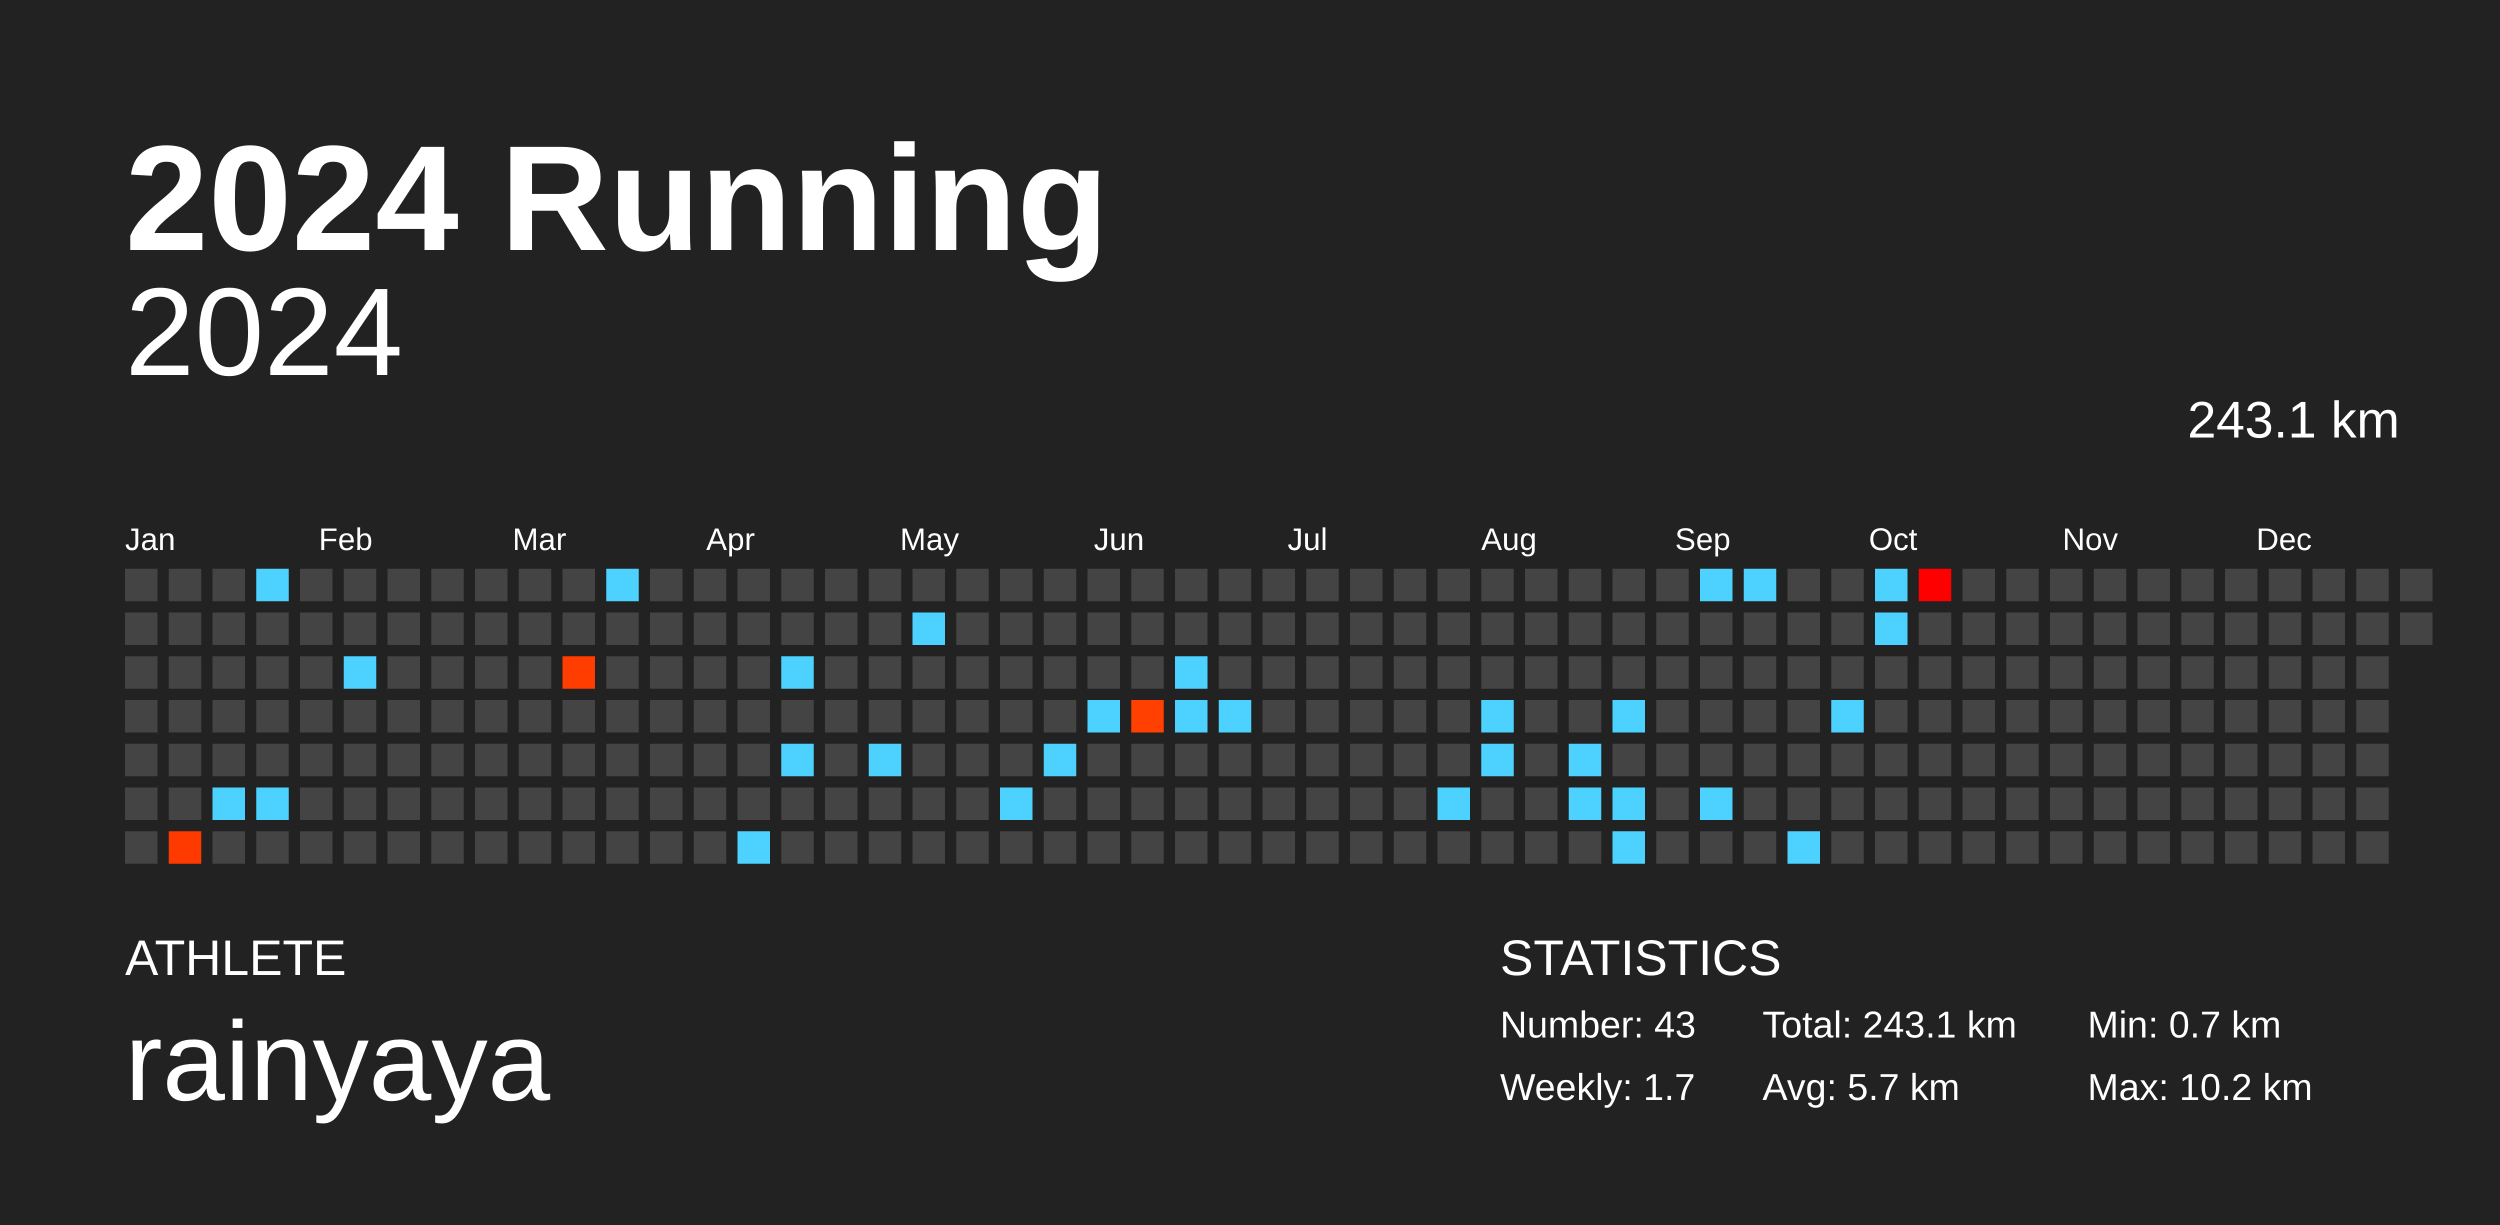
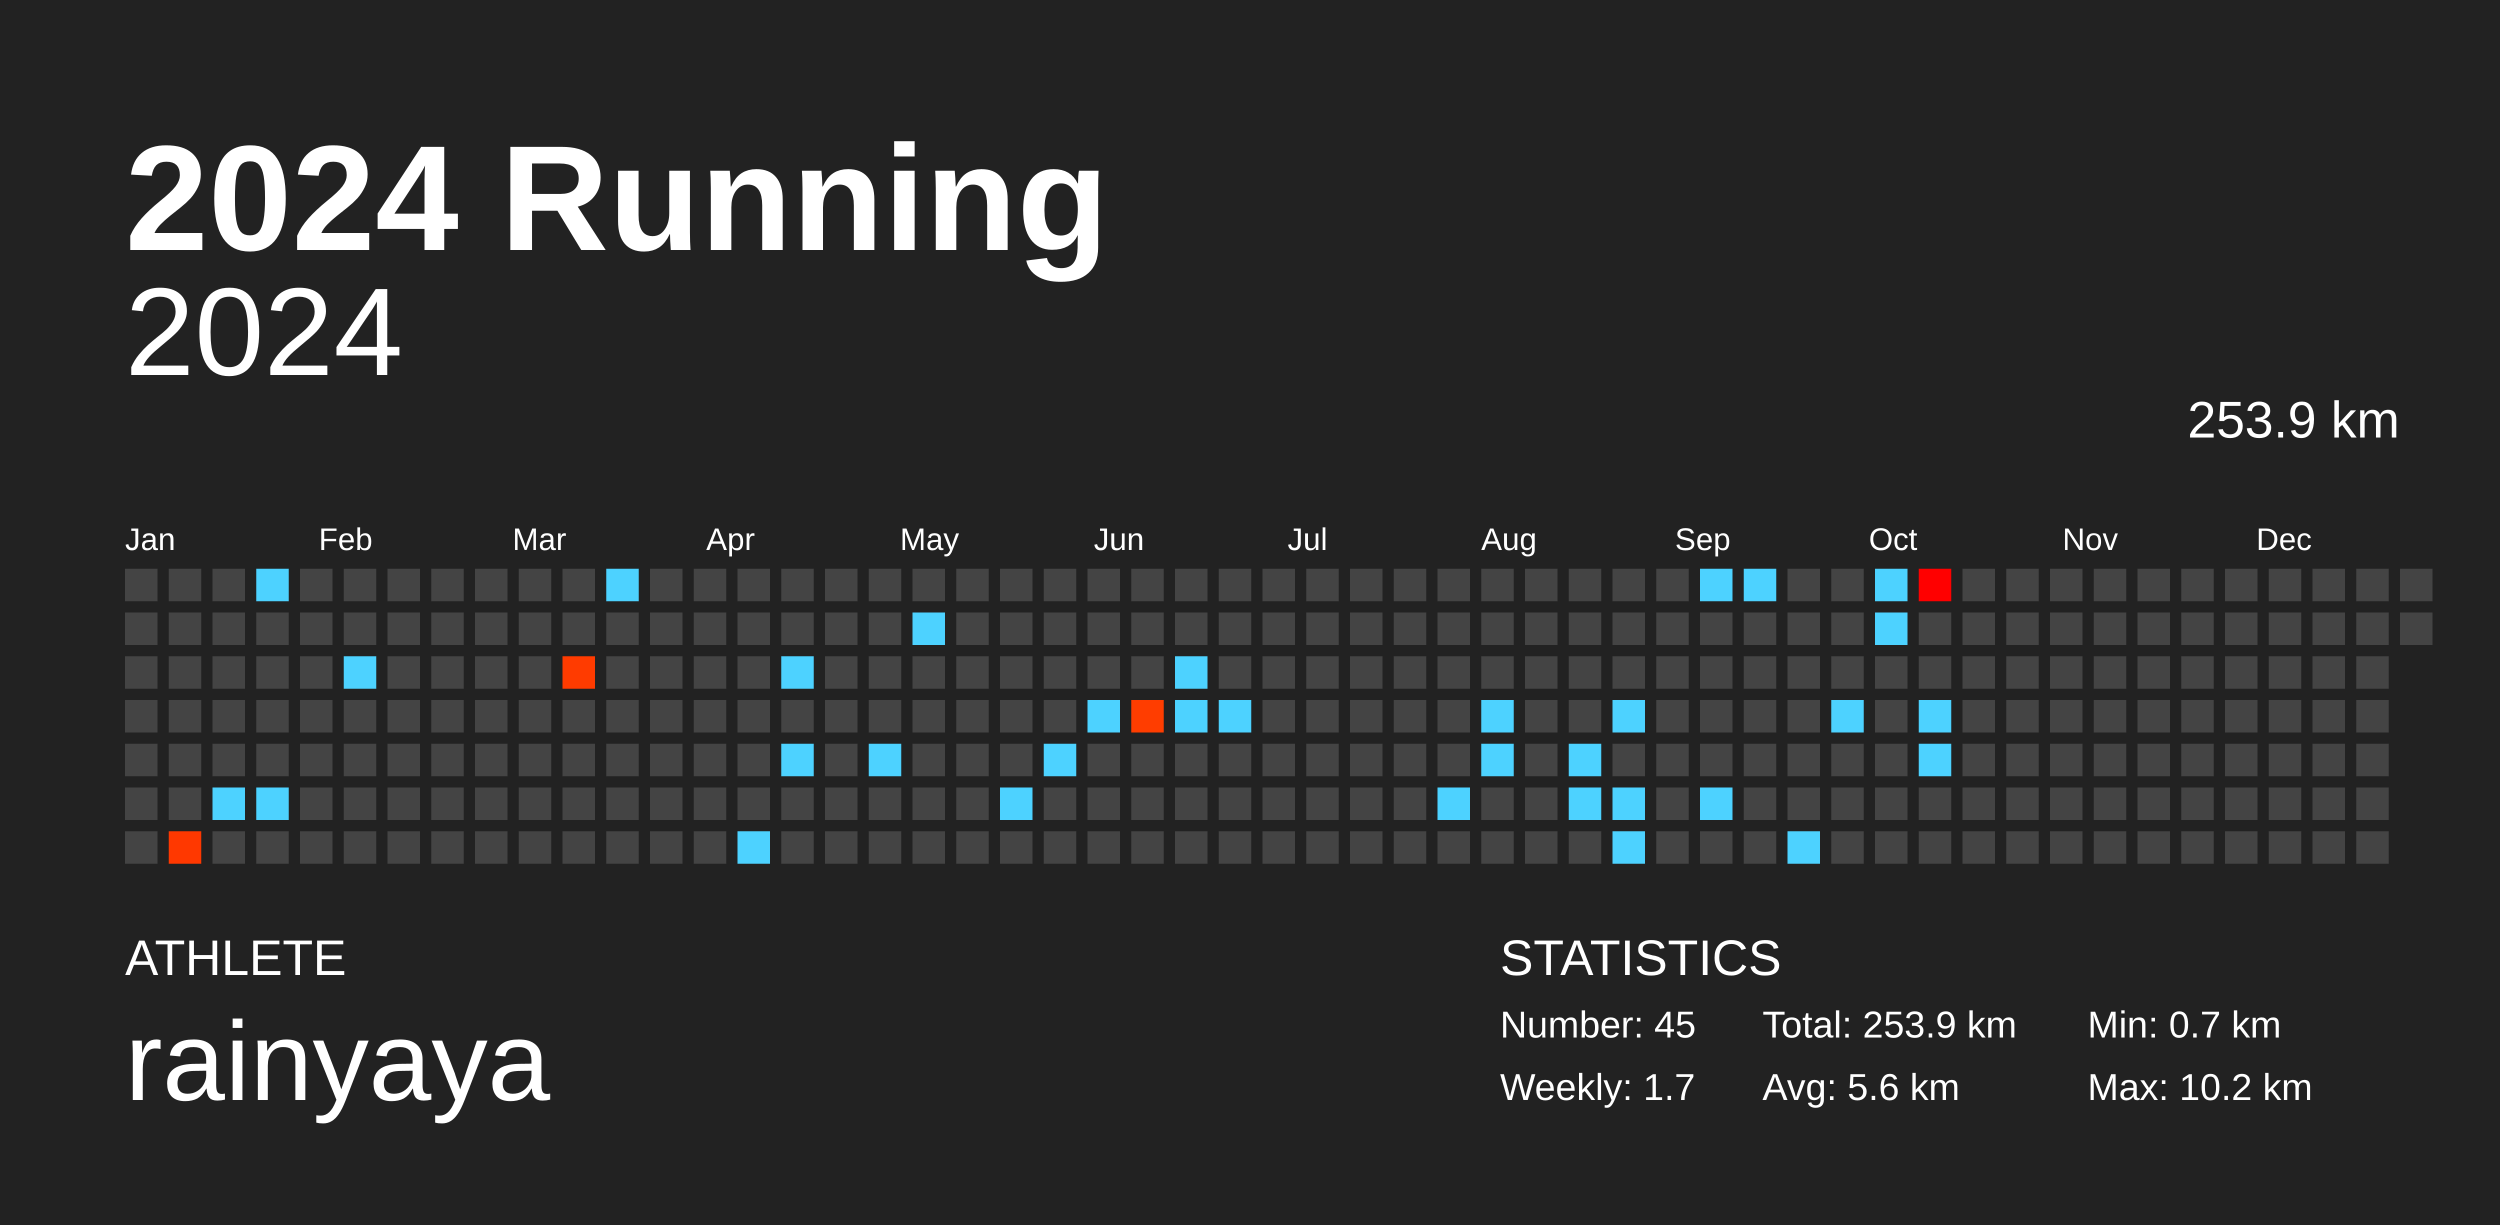
<svg xmlns="http://www.w3.org/2000/svg" baseProfile="full" height="98mm" version="1.1" viewBox="0,0,200,98" width="200mm">
  <defs />
  <rect fill="#222222" height="98" width="200" x="0" y="0" />
  <text fill="#FFFFFF" style="font-size:12px; font-family:Arial; font-weight:bold;" x="10" y="20">2024 Running</text>
  <text fill="#FFFFFF" style="font-size:4px; font-family:Arial" x="10" y="78">ATHLETE</text>
  <text fill="#FFFFFF" style="font-size:9px; font-family:Arial" x="10" y="88">rainyaya</text>
  <text fill="#FFFFFF" style="font-size:4px; font-family:Arial" x="120" y="78">STATISTICS</text>
-   <text fill="#FFFFFF" style="font-size:3px; font-family:Arial" x="120" y="83">Number: 43</text>
+   <text fill="#FFFFFF" style="font-size:3px; font-family:Arial" x="120" y="83">Number: 45</text>
  <text fill="#FFFFFF" style="font-size:3px; font-family:Arial" x="120" y="88">Weekly: 1.7</text>
-   <text fill="#FFFFFF" style="font-size:3px; font-family:Arial" x="141" y="83">Total: 243.1 km</text>
-   <text fill="#FFFFFF" style="font-size:3px; font-family:Arial" x="141" y="88">Avg: 5.7 km</text>
+   <text fill="#FFFFFF" style="font-size:3px; font-family:Arial" x="141" y="83">Total: 253.9 km</text>
+   <text fill="#FFFFFF" style="font-size:3px; font-family:Arial" x="141" y="88">Avg: 5.6 km</text>
  <text fill="#FFFFFF" style="font-size:3px; font-family:Arial" x="167" y="83">Min: 0.7 km</text>
  <text fill="#FFFFFF" style="font-size:3px; font-family:Arial" x="167" y="88">Max: 10.2 km</text>
  <text alignment-baseline="hanging" fill="#FFFFFF" style="font-size:10.0px; font-family:Arial;" x="10" y="30">2024</text>
-   <text alignment-baseline="hanging" fill="#FFFFFF" style="font-size:4.125px; font-family:Arial;" x="175" y="35">243.1 km</text>
+   <text alignment-baseline="hanging" fill="#FFFFFF" style="font-size:4.125px; font-family:Arial;" x="175" y="35">253.9 km</text>
  <text fill="#FFFFFF" style="font-size:2.5px; font-family:Arial" x="10.0" y="44">Jan</text>
  <text fill="#FFFFFF" style="font-size:2.5px; font-family:Arial" x="25.5" y="44">Feb</text>
  <text fill="#FFFFFF" style="font-size:2.5px; font-family:Arial" x="41.0" y="44">Mar</text>
  <text fill="#FFFFFF" style="font-size:2.5px; font-family:Arial" x="56.5" y="44">Apr</text>
  <text fill="#FFFFFF" style="font-size:2.5px; font-family:Arial" x="72.0" y="44">May</text>
  <text fill="#FFFFFF" style="font-size:2.5px; font-family:Arial" x="87.5" y="44">Jun</text>
  <text fill="#FFFFFF" style="font-size:2.5px; font-family:Arial" x="103.0" y="44">Jul</text>
  <text fill="#FFFFFF" style="font-size:2.5px; font-family:Arial" x="118.5" y="44">Aug</text>
  <text fill="#FFFFFF" style="font-size:2.5px; font-family:Arial" x="134.0" y="44">Sep</text>
  <text fill="#FFFFFF" style="font-size:2.5px; font-family:Arial" x="149.5" y="44">Oct</text>
  <text fill="#FFFFFF" style="font-size:2.5px; font-family:Arial" x="165.0" y="44">Nov</text>
  <text fill="#FFFFFF" style="font-size:2.5px; font-family:Arial" x="180.5" y="44">Dec</text>
  <rect fill="#444444" height="2.6" width="2.6" x="10.0" y="45.5" />
  <rect fill="#444444" height="2.6" width="2.6" x="10.0" y="49.0" />
  <rect fill="#444444" height="2.6" width="2.6" x="10.0" y="52.5" />
  <rect fill="#444444" height="2.6" width="2.6" x="10.0" y="56.0" />
  <rect fill="#444444" height="2.6" width="2.6" x="10.0" y="59.5" />
  <rect fill="#444444" height="2.6" width="2.6" x="10.0" y="63.0" />
  <rect fill="#444444" height="2.6" width="2.6" x="10.0" y="66.5" />
  <rect fill="#444444" height="2.6" width="2.6" x="13.5" y="45.5" />
  <rect fill="#444444" height="2.6" width="2.6" x="13.5" y="49.0" />
  <rect fill="#444444" height="2.6" width="2.6" x="13.5" y="52.5" />
  <rect fill="#444444" height="2.6" width="2.6" x="13.5" y="56.0" />
  <rect fill="#444444" height="2.6" width="2.6" x="13.5" y="59.5" />
  <rect fill="#444444" height="2.6" width="2.6" x="13.5" y="63.0" />
-   <rect fill="#ff3a00" height="2.6" width="2.6" x="13.5" y="66.5" />
+   <rect fill="#ff3800" height="2.6" width="2.6" x="13.5" y="66.5" />
  <rect fill="#444444" height="2.6" width="2.6" x="17.0" y="45.5" />
  <rect fill="#444444" height="2.6" width="2.6" x="17.0" y="49.0" />
  <rect fill="#444444" height="2.6" width="2.6" x="17.0" y="52.5" />
  <rect fill="#444444" height="2.6" width="2.6" x="17.0" y="56.0" />
  <rect fill="#444444" height="2.6" width="2.6" x="17.0" y="59.5" />
  <rect fill="#4dd2ff" height="2.6" width="2.6" x="17.0" y="63.0" />
  <rect fill="#444444" height="2.6" width="2.6" x="17.0" y="66.5" />
  <rect fill="#4dd2ff" height="2.6" width="2.6" x="20.5" y="45.5" />
  <rect fill="#444444" height="2.6" width="2.6" x="20.5" y="49.0" />
  <rect fill="#444444" height="2.6" width="2.6" x="20.5" y="52.5" />
  <rect fill="#444444" height="2.6" width="2.6" x="20.5" y="56.0" />
  <rect fill="#444444" height="2.6" width="2.6" x="20.5" y="59.5" />
  <rect fill="#4dd2ff" height="2.6" width="2.6" x="20.5" y="63.0" />
  <rect fill="#444444" height="2.6" width="2.6" x="20.5" y="66.5" />
  <rect fill="#444444" height="2.6" width="2.6" x="24.0" y="45.5" />
  <rect fill="#444444" height="2.6" width="2.6" x="24.0" y="49.0" />
  <rect fill="#444444" height="2.6" width="2.6" x="24.0" y="52.5" />
  <rect fill="#444444" height="2.6" width="2.6" x="24.0" y="56.0" />
  <rect fill="#444444" height="2.6" width="2.6" x="24.0" y="59.5" />
  <rect fill="#444444" height="2.6" width="2.6" x="24.0" y="63.0" />
  <rect fill="#444444" height="2.6" width="2.6" x="24.0" y="66.5" />
  <rect fill="#444444" height="2.6" width="2.6" x="27.5" y="45.5" />
  <rect fill="#444444" height="2.6" width="2.6" x="27.5" y="49.0" />
  <rect fill="#4dd2ff" height="2.6" width="2.6" x="27.5" y="52.5" />
  <rect fill="#444444" height="2.6" width="2.6" x="27.5" y="56.0" />
  <rect fill="#444444" height="2.6" width="2.6" x="27.5" y="59.5" />
  <rect fill="#444444" height="2.6" width="2.6" x="27.5" y="63.0" />
  <rect fill="#444444" height="2.6" width="2.6" x="27.5" y="66.5" />
  <rect fill="#444444" height="2.6" width="2.6" x="31.0" y="45.5" />
  <rect fill="#444444" height="2.6" width="2.6" x="31.0" y="49.0" />
  <rect fill="#444444" height="2.6" width="2.6" x="31.0" y="52.5" />
  <rect fill="#444444" height="2.6" width="2.6" x="31.0" y="56.0" />
  <rect fill="#444444" height="2.6" width="2.6" x="31.0" y="59.5" />
  <rect fill="#444444" height="2.6" width="2.6" x="31.0" y="63.0" />
  <rect fill="#444444" height="2.6" width="2.6" x="31.0" y="66.5" />
  <rect fill="#444444" height="2.6" width="2.6" x="34.5" y="45.5" />
  <rect fill="#444444" height="2.6" width="2.6" x="34.5" y="49.0" />
  <rect fill="#444444" height="2.6" width="2.6" x="34.5" y="52.5" />
  <rect fill="#444444" height="2.6" width="2.6" x="34.5" y="56.0" />
  <rect fill="#444444" height="2.6" width="2.6" x="34.5" y="59.5" />
  <rect fill="#444444" height="2.6" width="2.6" x="34.5" y="63.0" />
  <rect fill="#444444" height="2.6" width="2.6" x="34.5" y="66.5" />
  <rect fill="#444444" height="2.6" width="2.6" x="38.0" y="45.5" />
  <rect fill="#444444" height="2.6" width="2.6" x="38.0" y="49.0" />
  <rect fill="#444444" height="2.6" width="2.6" x="38.0" y="52.5" />
  <rect fill="#444444" height="2.6" width="2.6" x="38.0" y="56.0" />
  <rect fill="#444444" height="2.6" width="2.6" x="38.0" y="59.5" />
  <rect fill="#444444" height="2.6" width="2.6" x="38.0" y="63.0" />
  <rect fill="#444444" height="2.6" width="2.6" x="38.0" y="66.5" />
  <rect fill="#444444" height="2.6" width="2.6" x="41.5" y="45.5" />
  <rect fill="#444444" height="2.6" width="2.6" x="41.5" y="49.0" />
  <rect fill="#444444" height="2.6" width="2.6" x="41.5" y="52.5" />
  <rect fill="#444444" height="2.6" width="2.6" x="41.5" y="56.0" />
  <rect fill="#444444" height="2.6" width="2.6" x="41.5" y="59.5" />
  <rect fill="#444444" height="2.6" width="2.6" x="41.5" y="63.0" />
  <rect fill="#444444" height="2.6" width="2.6" x="41.5" y="66.5" />
  <rect fill="#444444" height="2.6" width="2.6" x="45.0" y="45.5" />
  <rect fill="#444444" height="2.6" width="2.6" x="45.0" y="49.0" />
-   <rect fill="#ff3d00" height="2.6" width="2.6" x="45.0" y="52.5" />
+   <rect fill="#ff3b00" height="2.6" width="2.6" x="45.0" y="52.5" />
  <rect fill="#444444" height="2.6" width="2.6" x="45.0" y="56.0" />
  <rect fill="#444444" height="2.6" width="2.6" x="45.0" y="59.5" />
  <rect fill="#444444" height="2.6" width="2.6" x="45.0" y="63.0" />
  <rect fill="#444444" height="2.6" width="2.6" x="45.0" y="66.5" />
  <rect fill="#4dd2ff" height="2.6" width="2.6" x="48.5" y="45.5" />
  <rect fill="#444444" height="2.6" width="2.6" x="48.5" y="49.0" />
  <rect fill="#444444" height="2.6" width="2.6" x="48.5" y="52.5" />
  <rect fill="#444444" height="2.6" width="2.6" x="48.5" y="56.0" />
  <rect fill="#444444" height="2.6" width="2.6" x="48.5" y="59.5" />
  <rect fill="#444444" height="2.6" width="2.6" x="48.5" y="63.0" />
  <rect fill="#444444" height="2.6" width="2.6" x="48.5" y="66.5" />
  <rect fill="#444444" height="2.6" width="2.6" x="52.0" y="45.5" />
  <rect fill="#444444" height="2.6" width="2.6" x="52.0" y="49.0" />
  <rect fill="#444444" height="2.6" width="2.6" x="52.0" y="52.5" />
  <rect fill="#444444" height="2.6" width="2.6" x="52.0" y="56.0" />
  <rect fill="#444444" height="2.6" width="2.6" x="52.0" y="59.5" />
  <rect fill="#444444" height="2.6" width="2.6" x="52.0" y="63.0" />
  <rect fill="#444444" height="2.6" width="2.6" x="52.0" y="66.5" />
  <rect fill="#444444" height="2.6" width="2.6" x="55.5" y="45.5" />
  <rect fill="#444444" height="2.6" width="2.6" x="55.5" y="49.0" />
  <rect fill="#444444" height="2.6" width="2.6" x="55.5" y="52.5" />
  <rect fill="#444444" height="2.6" width="2.6" x="55.5" y="56.0" />
  <rect fill="#444444" height="2.6" width="2.6" x="55.5" y="59.5" />
  <rect fill="#444444" height="2.6" width="2.6" x="55.5" y="63.0" />
  <rect fill="#444444" height="2.6" width="2.6" x="55.5" y="66.5" />
  <rect fill="#444444" height="2.6" width="2.6" x="59.0" y="45.5" />
  <rect fill="#444444" height="2.6" width="2.6" x="59.0" y="49.0" />
  <rect fill="#444444" height="2.6" width="2.6" x="59.0" y="52.5" />
  <rect fill="#444444" height="2.6" width="2.6" x="59.0" y="56.0" />
  <rect fill="#444444" height="2.6" width="2.6" x="59.0" y="59.5" />
  <rect fill="#444444" height="2.6" width="2.6" x="59.0" y="63.0" />
  <rect fill="#4dd2ff" height="2.6" width="2.6" x="59.0" y="66.5" />
  <rect fill="#444444" height="2.6" width="2.6" x="62.5" y="45.5" />
  <rect fill="#444444" height="2.6" width="2.6" x="62.5" y="49.0" />
  <rect fill="#4dd2ff" height="2.6" width="2.6" x="62.5" y="52.5" />
  <rect fill="#444444" height="2.6" width="2.6" x="62.5" y="56.0" />
  <rect fill="#4dd2ff" height="2.6" width="2.6" x="62.5" y="59.5" />
  <rect fill="#444444" height="2.6" width="2.6" x="62.5" y="63.0" />
  <rect fill="#444444" height="2.6" width="2.6" x="62.5" y="66.5" />
  <rect fill="#444444" height="2.6" width="2.6" x="66.0" y="45.5" />
  <rect fill="#444444" height="2.6" width="2.6" x="66.0" y="49.0" />
  <rect fill="#444444" height="2.6" width="2.6" x="66.0" y="52.5" />
  <rect fill="#444444" height="2.6" width="2.6" x="66.0" y="56.0" />
  <rect fill="#444444" height="2.6" width="2.6" x="66.0" y="59.5" />
  <rect fill="#444444" height="2.6" width="2.6" x="66.0" y="63.0" />
  <rect fill="#444444" height="2.6" width="2.6" x="66.0" y="66.5" />
  <rect fill="#444444" height="2.6" width="2.6" x="69.5" y="45.5" />
  <rect fill="#444444" height="2.6" width="2.6" x="69.5" y="49.0" />
  <rect fill="#444444" height="2.6" width="2.6" x="69.5" y="52.5" />
  <rect fill="#444444" height="2.6" width="2.6" x="69.5" y="56.0" />
  <rect fill="#4dd2ff" height="2.6" width="2.6" x="69.5" y="59.5" />
  <rect fill="#444444" height="2.6" width="2.6" x="69.5" y="63.0" />
  <rect fill="#444444" height="2.6" width="2.6" x="69.5" y="66.5" />
  <rect fill="#444444" height="2.6" width="2.6" x="73.0" y="45.5" />
  <rect fill="#4dd2ff" height="2.6" width="2.6" x="73.0" y="49.0" />
  <rect fill="#444444" height="2.6" width="2.6" x="73.0" y="52.5" />
  <rect fill="#444444" height="2.6" width="2.6" x="73.0" y="56.0" />
  <rect fill="#444444" height="2.6" width="2.6" x="73.0" y="59.5" />
  <rect fill="#444444" height="2.6" width="2.6" x="73.0" y="63.0" />
  <rect fill="#444444" height="2.6" width="2.6" x="73.0" y="66.5" />
  <rect fill="#444444" height="2.6" width="2.6" x="76.5" y="45.5" />
  <rect fill="#444444" height="2.6" width="2.6" x="76.5" y="49.0" />
  <rect fill="#444444" height="2.6" width="2.6" x="76.5" y="52.5" />
  <rect fill="#444444" height="2.6" width="2.6" x="76.5" y="56.0" />
  <rect fill="#444444" height="2.6" width="2.6" x="76.5" y="59.5" />
  <rect fill="#444444" height="2.6" width="2.6" x="76.5" y="63.0" />
  <rect fill="#444444" height="2.6" width="2.6" x="76.5" y="66.5" />
  <rect fill="#444444" height="2.6" width="2.6" x="80.0" y="45.5" />
  <rect fill="#444444" height="2.6" width="2.6" x="80.0" y="49.0" />
  <rect fill="#444444" height="2.6" width="2.6" x="80.0" y="52.5" />
  <rect fill="#444444" height="2.6" width="2.6" x="80.0" y="56.0" />
  <rect fill="#444444" height="2.6" width="2.6" x="80.0" y="59.5" />
  <rect fill="#4dd2ff" height="2.6" width="2.6" x="80.0" y="63.0" />
  <rect fill="#444444" height="2.6" width="2.6" x="80.0" y="66.5" />
  <rect fill="#444444" height="2.6" width="2.6" x="83.5" y="45.5" />
  <rect fill="#444444" height="2.6" width="2.6" x="83.5" y="49.0" />
  <rect fill="#444444" height="2.6" width="2.6" x="83.5" y="52.5" />
  <rect fill="#444444" height="2.6" width="2.6" x="83.5" y="56.0" />
  <rect fill="#4dd2ff" height="2.6" width="2.6" x="83.5" y="59.5" />
  <rect fill="#444444" height="2.6" width="2.6" x="83.5" y="63.0" />
  <rect fill="#444444" height="2.6" width="2.6" x="83.5" y="66.5" />
  <rect fill="#444444" height="2.6" width="2.6" x="87.0" y="45.5" />
  <rect fill="#444444" height="2.6" width="2.6" x="87.0" y="49.0" />
  <rect fill="#444444" height="2.6" width="2.6" x="87.0" y="52.5" />
  <rect fill="#4dd2ff" height="2.6" width="2.6" x="87.0" y="56.0" />
  <rect fill="#444444" height="2.6" width="2.6" x="87.0" y="59.5" />
  <rect fill="#444444" height="2.6" width="2.6" x="87.0" y="63.0" />
  <rect fill="#444444" height="2.6" width="2.6" x="87.0" y="66.5" />
  <rect fill="#444444" height="2.6" width="2.6" x="90.5" y="45.5" />
  <rect fill="#444444" height="2.6" width="2.6" x="90.5" y="49.0" />
  <rect fill="#444444" height="2.6" width="2.6" x="90.5" y="52.5" />
-   <rect fill="#ff4000" height="2.6" width="2.6" x="90.5" y="56.0" />
+   <rect fill="#ff3d00" height="2.6" width="2.6" x="90.5" y="56.0" />
  <rect fill="#444444" height="2.6" width="2.6" x="90.5" y="59.5" />
  <rect fill="#444444" height="2.6" width="2.6" x="90.5" y="63.0" />
  <rect fill="#444444" height="2.6" width="2.6" x="90.5" y="66.5" />
  <rect fill="#444444" height="2.6" width="2.6" x="94.0" y="45.5" />
  <rect fill="#444444" height="2.6" width="2.6" x="94.0" y="49.0" />
  <rect fill="#4dd2ff" height="2.6" width="2.6" x="94.0" y="52.5" />
  <rect fill="#4dd2ff" height="2.6" width="2.6" x="94.0" y="56.0" />
  <rect fill="#444444" height="2.6" width="2.6" x="94.0" y="59.5" />
  <rect fill="#444444" height="2.6" width="2.6" x="94.0" y="63.0" />
  <rect fill="#444444" height="2.6" width="2.6" x="94.0" y="66.5" />
  <rect fill="#444444" height="2.6" width="2.6" x="97.5" y="45.5" />
  <rect fill="#444444" height="2.6" width="2.6" x="97.5" y="49.0" />
  <rect fill="#444444" height="2.6" width="2.6" x="97.5" y="52.5" />
  <rect fill="#4dd2ff" height="2.6" width="2.6" x="97.5" y="56.0" />
  <rect fill="#444444" height="2.6" width="2.6" x="97.5" y="59.5" />
  <rect fill="#444444" height="2.6" width="2.6" x="97.5" y="63.0" />
  <rect fill="#444444" height="2.6" width="2.6" x="97.5" y="66.5" />
  <rect fill="#444444" height="2.6" width="2.6" x="101.0" y="45.5" />
  <rect fill="#444444" height="2.6" width="2.6" x="101.0" y="49.0" />
  <rect fill="#444444" height="2.6" width="2.6" x="101.0" y="52.5" />
  <rect fill="#444444" height="2.6" width="2.6" x="101.0" y="56.0" />
  <rect fill="#444444" height="2.6" width="2.6" x="101.0" y="59.5" />
  <rect fill="#444444" height="2.6" width="2.6" x="101.0" y="63.0" />
  <rect fill="#444444" height="2.6" width="2.6" x="101.0" y="66.5" />
  <rect fill="#444444" height="2.6" width="2.6" x="104.5" y="45.5" />
  <rect fill="#444444" height="2.6" width="2.6" x="104.5" y="49.0" />
  <rect fill="#444444" height="2.6" width="2.6" x="104.5" y="52.5" />
  <rect fill="#444444" height="2.6" width="2.6" x="104.5" y="56.0" />
  <rect fill="#444444" height="2.6" width="2.6" x="104.5" y="59.5" />
  <rect fill="#444444" height="2.6" width="2.6" x="104.5" y="63.0" />
  <rect fill="#444444" height="2.6" width="2.6" x="104.5" y="66.5" />
  <rect fill="#444444" height="2.6" width="2.6" x="108.0" y="45.5" />
  <rect fill="#444444" height="2.6" width="2.6" x="108.0" y="49.0" />
  <rect fill="#444444" height="2.6" width="2.6" x="108.0" y="52.5" />
  <rect fill="#444444" height="2.6" width="2.6" x="108.0" y="56.0" />
  <rect fill="#444444" height="2.6" width="2.6" x="108.0" y="59.5" />
  <rect fill="#444444" height="2.6" width="2.6" x="108.0" y="63.0" />
  <rect fill="#444444" height="2.6" width="2.6" x="108.0" y="66.5" />
  <rect fill="#444444" height="2.6" width="2.6" x="111.5" y="45.5" />
  <rect fill="#444444" height="2.6" width="2.6" x="111.5" y="49.0" />
  <rect fill="#444444" height="2.6" width="2.6" x="111.5" y="52.5" />
  <rect fill="#444444" height="2.6" width="2.6" x="111.5" y="56.0" />
  <rect fill="#444444" height="2.6" width="2.6" x="111.5" y="59.5" />
  <rect fill="#444444" height="2.6" width="2.6" x="111.5" y="63.0" />
  <rect fill="#444444" height="2.6" width="2.6" x="111.5" y="66.5" />
  <rect fill="#444444" height="2.6" width="2.6" x="115.0" y="45.5" />
  <rect fill="#444444" height="2.6" width="2.6" x="115.0" y="49.0" />
  <rect fill="#444444" height="2.6" width="2.6" x="115.0" y="52.5" />
  <rect fill="#444444" height="2.6" width="2.6" x="115.0" y="56.0" />
  <rect fill="#444444" height="2.6" width="2.6" x="115.0" y="59.5" />
  <rect fill="#4dd2ff" height="2.6" width="2.6" x="115.0" y="63.0" />
  <rect fill="#444444" height="2.6" width="2.6" x="115.0" y="66.5" />
  <rect fill="#444444" height="2.6" width="2.6" x="118.5" y="45.5" />
  <rect fill="#444444" height="2.6" width="2.6" x="118.5" y="49.0" />
  <rect fill="#444444" height="2.6" width="2.6" x="118.5" y="52.5" />
  <rect fill="#4dd2ff" height="2.6" width="2.6" x="118.5" y="56.0" />
  <rect fill="#4dd2ff" height="2.6" width="2.6" x="118.5" y="59.5" />
  <rect fill="#444444" height="2.6" width="2.6" x="118.5" y="63.0" />
  <rect fill="#444444" height="2.6" width="2.6" x="118.5" y="66.5" />
  <rect fill="#444444" height="2.6" width="2.6" x="122.0" y="45.5" />
  <rect fill="#444444" height="2.6" width="2.6" x="122.0" y="49.0" />
  <rect fill="#444444" height="2.6" width="2.6" x="122.0" y="52.5" />
  <rect fill="#444444" height="2.6" width="2.6" x="122.0" y="56.0" />
  <rect fill="#444444" height="2.6" width="2.6" x="122.0" y="59.5" />
  <rect fill="#444444" height="2.6" width="2.6" x="122.0" y="63.0" />
  <rect fill="#444444" height="2.6" width="2.6" x="122.0" y="66.5" />
  <rect fill="#444444" height="2.6" width="2.6" x="125.5" y="45.5" />
  <rect fill="#444444" height="2.6" width="2.6" x="125.5" y="49.0" />
  <rect fill="#444444" height="2.6" width="2.6" x="125.5" y="52.5" />
  <rect fill="#444444" height="2.6" width="2.6" x="125.5" y="56.0" />
  <rect fill="#4dd2ff" height="2.6" width="2.6" x="125.5" y="59.5" />
  <rect fill="#4dd2ff" height="2.6" width="2.6" x="125.5" y="63.0" />
  <rect fill="#444444" height="2.6" width="2.6" x="125.5" y="66.5" />
  <rect fill="#444444" height="2.6" width="2.6" x="129.0" y="45.5" />
  <rect fill="#444444" height="2.6" width="2.6" x="129.0" y="49.0" />
  <rect fill="#444444" height="2.6" width="2.6" x="129.0" y="52.5" />
  <rect fill="#4dd2ff" height="2.6" width="2.6" x="129.0" y="56.0" />
  <rect fill="#444444" height="2.6" width="2.6" x="129.0" y="59.5" />
  <rect fill="#4dd2ff" height="2.6" width="2.6" x="129.0" y="63.0" />
  <rect fill="#4dd2ff" height="2.6" width="2.6" x="129.0" y="66.5" />
  <rect fill="#444444" height="2.6" width="2.6" x="132.5" y="45.5" />
  <rect fill="#444444" height="2.6" width="2.6" x="132.5" y="49.0" />
  <rect fill="#444444" height="2.6" width="2.6" x="132.5" y="52.5" />
  <rect fill="#444444" height="2.6" width="2.6" x="132.5" y="56.0" />
  <rect fill="#444444" height="2.6" width="2.6" x="132.5" y="59.5" />
  <rect fill="#444444" height="2.6" width="2.6" x="132.5" y="63.0" />
  <rect fill="#444444" height="2.6" width="2.6" x="132.5" y="66.5" />
  <rect fill="#4dd2ff" height="2.6" width="2.6" x="136.0" y="45.5" />
  <rect fill="#444444" height="2.6" width="2.6" x="136.0" y="49.0" />
  <rect fill="#444444" height="2.6" width="2.6" x="136.0" y="52.5" />
  <rect fill="#444444" height="2.6" width="2.6" x="136.0" y="56.0" />
  <rect fill="#444444" height="2.6" width="2.6" x="136.0" y="59.5" />
  <rect fill="#4dd2ff" height="2.6" width="2.6" x="136.0" y="63.0" />
  <rect fill="#444444" height="2.6" width="2.6" x="136.0" y="66.5" />
  <rect fill="#4dd2ff" height="2.6" width="2.6" x="139.5" y="45.5" />
  <rect fill="#444444" height="2.6" width="2.6" x="139.5" y="49.0" />
  <rect fill="#444444" height="2.6" width="2.6" x="139.5" y="52.5" />
  <rect fill="#444444" height="2.6" width="2.6" x="139.5" y="56.0" />
  <rect fill="#444444" height="2.6" width="2.6" x="139.5" y="59.5" />
  <rect fill="#444444" height="2.6" width="2.6" x="139.5" y="63.0" />
  <rect fill="#444444" height="2.6" width="2.6" x="139.5" y="66.5" />
  <rect fill="#444444" height="2.6" width="2.6" x="143.0" y="45.5" />
  <rect fill="#444444" height="2.6" width="2.6" x="143.0" y="49.0" />
  <rect fill="#444444" height="2.6" width="2.6" x="143.0" y="52.5" />
  <rect fill="#444444" height="2.6" width="2.6" x="143.0" y="56.0" />
  <rect fill="#444444" height="2.6" width="2.6" x="143.0" y="59.5" />
  <rect fill="#444444" height="2.6" width="2.6" x="143.0" y="63.0" />
  <rect fill="#4dd2ff" height="2.6" width="2.6" x="143.0" y="66.5" />
  <rect fill="#444444" height="2.6" width="2.6" x="146.5" y="45.5" />
  <rect fill="#444444" height="2.6" width="2.6" x="146.5" y="49.0" />
  <rect fill="#444444" height="2.6" width="2.6" x="146.5" y="52.5" />
  <rect fill="#4dd2ff" height="2.6" width="2.6" x="146.5" y="56.0" />
  <rect fill="#444444" height="2.6" width="2.6" x="146.5" y="59.5" />
  <rect fill="#444444" height="2.6" width="2.6" x="146.5" y="63.0" />
  <rect fill="#444444" height="2.6" width="2.6" x="146.5" y="66.5" />
  <rect fill="#4dd2ff" height="2.6" width="2.6" x="150.0" y="45.5" />
  <rect fill="#4dd2ff" height="2.6" width="2.6" x="150.0" y="49.0" />
  <rect fill="#444444" height="2.6" width="2.6" x="150.0" y="52.5" />
  <rect fill="#444444" height="2.6" width="2.6" x="150.0" y="56.0" />
  <rect fill="#444444" height="2.6" width="2.6" x="150.0" y="59.5" />
  <rect fill="#444444" height="2.6" width="2.6" x="150.0" y="63.0" />
  <rect fill="#444444" height="2.6" width="2.6" x="150.0" y="66.5" />
  <rect fill="#ff0000" height="2.6" width="2.6" x="153.5" y="45.5" />
  <rect fill="#444444" height="2.6" width="2.6" x="153.5" y="49.0" />
  <rect fill="#444444" height="2.6" width="2.6" x="153.5" y="52.5" />
-   <rect fill="#444444" height="2.6" width="2.6" x="153.5" y="56.0" />
-   <rect fill="#444444" height="2.6" width="2.6" x="153.5" y="59.5" />
+   <rect fill="#4dd2ff" height="2.6" width="2.6" x="153.5" y="56.0" />
+   <rect fill="#4dd2ff" height="2.6" width="2.6" x="153.5" y="59.5" />
  <rect fill="#444444" height="2.6" width="2.6" x="153.5" y="63.0" />
  <rect fill="#444444" height="2.6" width="2.6" x="153.5" y="66.5" />
  <rect fill="#444444" height="2.6" width="2.6" x="157.0" y="45.5" />
  <rect fill="#444444" height="2.6" width="2.6" x="157.0" y="49.0" />
  <rect fill="#444444" height="2.6" width="2.6" x="157.0" y="52.5" />
  <rect fill="#444444" height="2.6" width="2.6" x="157.0" y="56.0" />
  <rect fill="#444444" height="2.6" width="2.6" x="157.0" y="59.5" />
  <rect fill="#444444" height="2.6" width="2.6" x="157.0" y="63.0" />
  <rect fill="#444444" height="2.6" width="2.6" x="157.0" y="66.5" />
  <rect fill="#444444" height="2.6" width="2.6" x="160.5" y="45.5" />
  <rect fill="#444444" height="2.6" width="2.6" x="160.5" y="49.0" />
  <rect fill="#444444" height="2.6" width="2.6" x="160.5" y="52.5" />
  <rect fill="#444444" height="2.6" width="2.6" x="160.5" y="56.0" />
  <rect fill="#444444" height="2.6" width="2.6" x="160.5" y="59.5" />
  <rect fill="#444444" height="2.6" width="2.6" x="160.5" y="63.0" />
  <rect fill="#444444" height="2.6" width="2.6" x="160.5" y="66.5" />
  <rect fill="#444444" height="2.6" width="2.6" x="164.0" y="45.5" />
  <rect fill="#444444" height="2.6" width="2.6" x="164.0" y="49.0" />
  <rect fill="#444444" height="2.6" width="2.6" x="164.0" y="52.5" />
  <rect fill="#444444" height="2.6" width="2.6" x="164.0" y="56.0" />
  <rect fill="#444444" height="2.6" width="2.6" x="164.0" y="59.5" />
  <rect fill="#444444" height="2.6" width="2.6" x="164.0" y="63.0" />
  <rect fill="#444444" height="2.6" width="2.6" x="164.0" y="66.5" />
  <rect fill="#444444" height="2.6" width="2.6" x="167.5" y="45.5" />
  <rect fill="#444444" height="2.6" width="2.6" x="167.5" y="49.0" />
  <rect fill="#444444" height="2.6" width="2.6" x="167.5" y="52.5" />
  <rect fill="#444444" height="2.6" width="2.6" x="167.5" y="56.0" />
  <rect fill="#444444" height="2.6" width="2.6" x="167.5" y="59.5" />
  <rect fill="#444444" height="2.6" width="2.6" x="167.5" y="63.0" />
  <rect fill="#444444" height="2.6" width="2.6" x="167.5" y="66.5" />
  <rect fill="#444444" height="2.6" width="2.6" x="171.0" y="45.5" />
  <rect fill="#444444" height="2.6" width="2.6" x="171.0" y="49.0" />
  <rect fill="#444444" height="2.6" width="2.6" x="171.0" y="52.5" />
  <rect fill="#444444" height="2.6" width="2.6" x="171.0" y="56.0" />
  <rect fill="#444444" height="2.6" width="2.6" x="171.0" y="59.5" />
  <rect fill="#444444" height="2.6" width="2.6" x="171.0" y="63.0" />
  <rect fill="#444444" height="2.6" width="2.6" x="171.0" y="66.5" />
  <rect fill="#444444" height="2.6" width="2.6" x="174.5" y="45.5" />
  <rect fill="#444444" height="2.6" width="2.6" x="174.5" y="49.0" />
  <rect fill="#444444" height="2.6" width="2.6" x="174.5" y="52.5" />
  <rect fill="#444444" height="2.6" width="2.6" x="174.5" y="56.0" />
  <rect fill="#444444" height="2.6" width="2.6" x="174.5" y="59.5" />
  <rect fill="#444444" height="2.6" width="2.6" x="174.5" y="63.0" />
  <rect fill="#444444" height="2.6" width="2.6" x="174.5" y="66.5" />
  <rect fill="#444444" height="2.6" width="2.6" x="178.0" y="45.5" />
  <rect fill="#444444" height="2.6" width="2.6" x="178.0" y="49.0" />
  <rect fill="#444444" height="2.6" width="2.6" x="178.0" y="52.5" />
  <rect fill="#444444" height="2.6" width="2.6" x="178.0" y="56.0" />
  <rect fill="#444444" height="2.6" width="2.6" x="178.0" y="59.5" />
  <rect fill="#444444" height="2.6" width="2.6" x="178.0" y="63.0" />
  <rect fill="#444444" height="2.6" width="2.6" x="178.0" y="66.5" />
  <rect fill="#444444" height="2.6" width="2.6" x="181.5" y="45.5" />
  <rect fill="#444444" height="2.6" width="2.6" x="181.5" y="49.0" />
  <rect fill="#444444" height="2.6" width="2.6" x="181.5" y="52.5" />
  <rect fill="#444444" height="2.6" width="2.6" x="181.5" y="56.0" />
  <rect fill="#444444" height="2.6" width="2.6" x="181.5" y="59.5" />
  <rect fill="#444444" height="2.6" width="2.6" x="181.5" y="63.0" />
  <rect fill="#444444" height="2.6" width="2.6" x="181.5" y="66.5" />
  <rect fill="#444444" height="2.6" width="2.6" x="185.0" y="45.5" />
  <rect fill="#444444" height="2.6" width="2.6" x="185.0" y="49.0" />
  <rect fill="#444444" height="2.6" width="2.6" x="185.0" y="52.5" />
  <rect fill="#444444" height="2.6" width="2.6" x="185.0" y="56.0" />
  <rect fill="#444444" height="2.6" width="2.6" x="185.0" y="59.5" />
  <rect fill="#444444" height="2.6" width="2.6" x="185.0" y="63.0" />
  <rect fill="#444444" height="2.6" width="2.6" x="185.0" y="66.5" />
  <rect fill="#444444" height="2.6" width="2.6" x="188.5" y="45.5" />
  <rect fill="#444444" height="2.6" width="2.6" x="188.5" y="49.0" />
  <rect fill="#444444" height="2.6" width="2.6" x="188.5" y="52.5" />
  <rect fill="#444444" height="2.6" width="2.6" x="188.5" y="56.0" />
  <rect fill="#444444" height="2.6" width="2.6" x="188.5" y="59.5" />
  <rect fill="#444444" height="2.6" width="2.6" x="188.5" y="63.0" />
  <rect fill="#444444" height="2.6" width="2.6" x="188.5" y="66.5" />
  <rect fill="#444444" height="2.6" width="2.6" x="192.0" y="45.5" />
  <rect fill="#444444" height="2.6" width="2.6" x="192.0" y="49.0" />
</svg>
